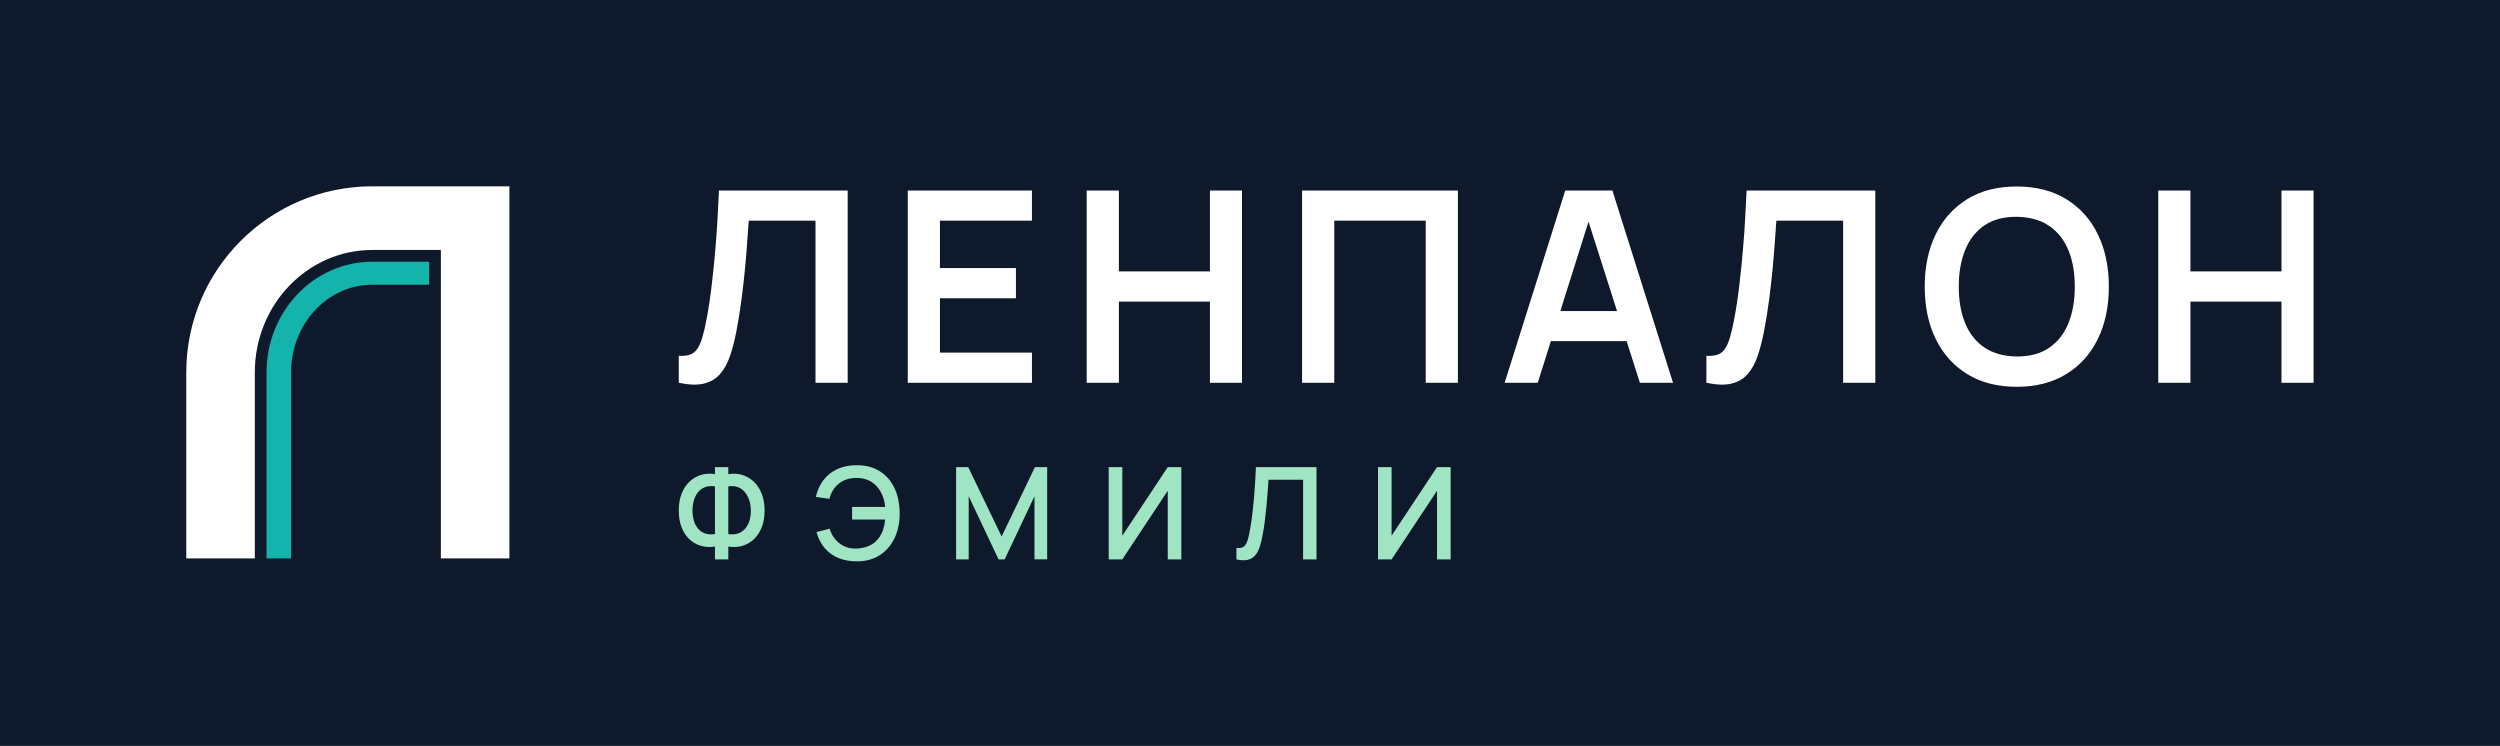
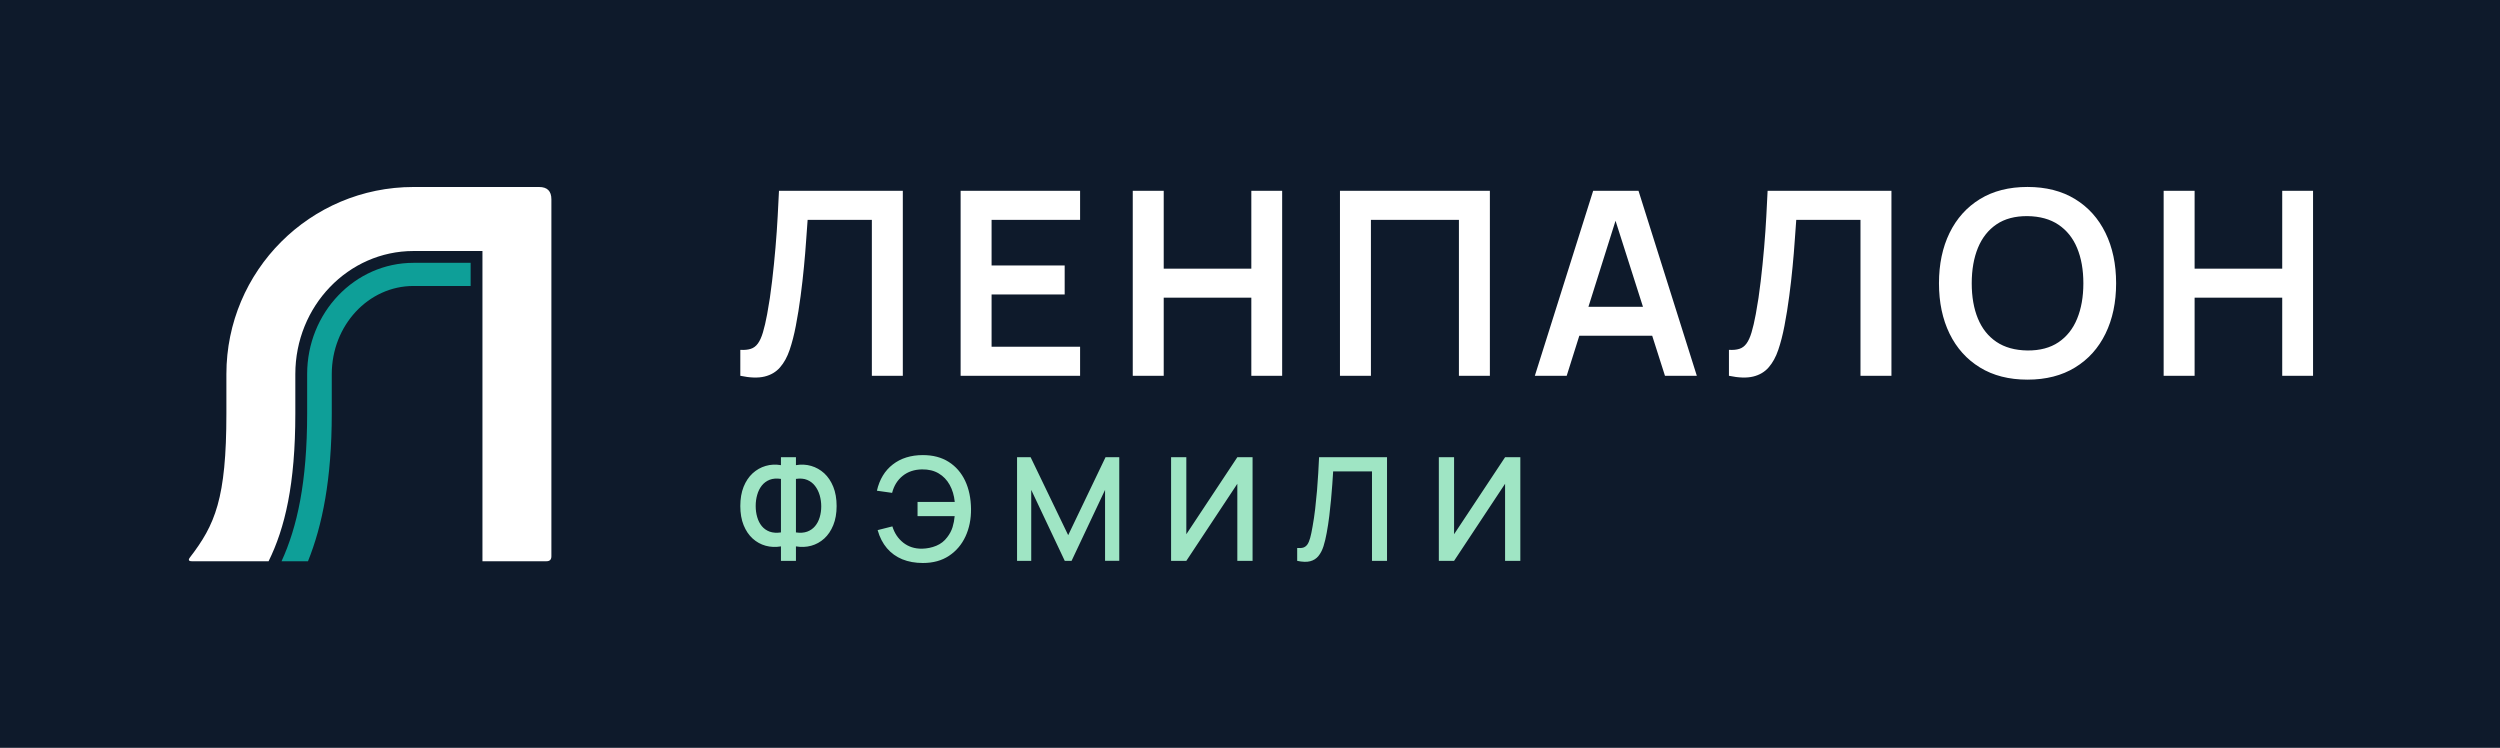
- <svg xmlns="http://www.w3.org/2000/svg" viewBox="0 0 561.68 167.58" width="561.68" height="167.58">
-   <rect width="561.68" height="167.58" fill="#0E1A2B" />
-   <g transform="translate(23.15 28.66) scale(1.1)">
-     <path fill="#FFFFFF" d="M17 88V50A38 38 0 0 1 55 12H83V88H69V25H55A24 25 0 0 0 31 50V88Z" />
-     <path fill="#14B3AC" d="M33.4 88V50A21.6 22.6 0 0 1 55 27.4H66.6V32.1H55A16.6 17.9 0 0 0 38.4 50V88Z" />
+ <svg xmlns="http://www.w3.org/2000/svg" viewBox="0 0 583.84 174.64" width="583.84" height="174.64">
+   <rect width="583.84" height="174.64" fill="#0E1A2B" />
+   <g transform="translate(33.32 29.87) scale(1.15)">
+     <path fill="#FFFFFF" d="M10 88Q9 88 9.61 87.21C14.69 80.6 17 75.32 17 58V50A38 38 0 0 1 55 12H80.5Q83 12 83 14.5V87Q83 88 82 88H69V25H55A24 25 0 0 0 31 50V58C31 72.38 28.9 81.25 25.57 88Z" />
+     <path fill="#0E9F98" d="M28.2 88C31.37 81.08 33.4 71.97 33.4 58V50A21.6 22.6 0 0 1 55 27.4H66.6V32.1H55A16.6 17.9 0 0 0 38.4 50V58C38.4 71.29 36.5 80.72 33.57 88Z" />
  </g>
-   <path fill="#FFFFFF" d="M152.5 86V79.94Q153.94 80.03 154.93 79.71Q155.92 79.4 156.59 78.48Q157.27 77.56 157.78 75.87Q158.29 74.18 158.77 71.59Q159.46 67.91 159.92 63.9Q160.39 59.9 160.72 56.01Q161.05 52.13 161.23 48.71Q161.41 45.29 161.53 42.8H190.45V86H183.22V49.58H168.22Q168.07 51.59 167.87 54.42Q167.68 57.26 167.36 60.56Q167.05 63.86 166.58 67.4Q166.12 70.94 165.46 74.36Q164.86 77.48 164.02 79.95Q163.18 82.43 161.78 84.03Q160.39 85.64 158.15 86.18Q155.92 86.72 152.5 86ZM203.95 86V42.8H231.85V49.58H211.18V60.23H228.25V67.01H211.18V79.22H231.85V86ZM244.15 86V42.8H251.38V60.98H271.84V42.8H279.04V86H271.84V67.76H251.38V86ZM292.54 86V42.8H327.55V86H320.32V49.58H299.77V86ZM338.05 86 351.67 42.8H362.26L375.88 86H368.44L356.08 47.24H357.7L345.49 86ZM345.64 76.64V69.89H368.32V76.64ZM383.38 86V79.94Q384.82 80.03 385.81 79.71Q386.8 79.4 387.47 78.48Q388.15 77.56 388.66 75.87Q389.17 74.18 389.65 71.59Q390.34 67.91 390.8 63.9Q391.27 59.9 391.6 56.01Q391.93 52.13 392.11 48.71Q392.29 45.29 392.41 42.8H421.33V86H414.1V49.58H399.1Q398.95 51.59 398.75 54.42Q398.56 57.26 398.24 60.56Q397.93 63.86 397.46 67.4Q397 70.94 396.34 74.36Q395.74 77.48 394.9 79.95Q394.06 82.43 392.66 84.03Q391.27 85.64 389.03 86.18Q386.8 86.72 383.38 86ZM453.1 86.9Q446.62 86.9 442 84.06Q437.38 81.23 434.9 76.16Q432.43 71.09 432.43 64.4Q432.43 57.71 434.9 52.64Q437.38 47.57 442 44.73Q446.62 41.9 453.1 41.9Q459.58 41.9 464.21 44.73Q468.85 47.57 471.32 52.64Q473.8 57.71 473.8 64.4Q473.8 71.09 471.32 76.16Q468.85 81.23 464.21 84.06Q459.58 86.9 453.1 86.9ZM453.1 80.09Q457.45 80.12 460.34 78.17Q463.24 76.22 464.69 72.68Q466.15 69.14 466.15 64.4Q466.15 59.66 464.69 56.16Q463.24 52.67 460.34 50.72Q457.45 48.77 453.1 48.71Q448.75 48.68 445.87 50.62Q442.99 52.58 441.53 56.12Q440.08 59.66 440.08 64.4Q440.08 69.14 441.52 72.63Q442.96 76.12 445.85 78.08Q448.75 80.03 453.1 80.09ZM484.9 86V42.8H492.13V60.98H512.59V42.8H519.79V86H512.59V67.76H492.13V86Z" />
-   <path fill="#9FE5C4" d="M160.63 125.68V122.79Q159.04 123.06 157.57 122.66Q156.11 122.26 154.97 121.22Q153.82 120.18 153.16 118.54Q152.5 116.9 152.5 114.71Q152.5 112.51 153.16 110.86Q153.82 109.21 154.97 108.16Q156.11 107.11 157.57 106.68Q159.04 106.26 160.63 106.53V104.95H163.63V106.53Q165.23 106.26 166.69 106.68Q168.15 107.11 169.3 108.16Q170.44 109.21 171.11 110.86Q171.78 112.51 171.78 114.71Q171.78 116.9 171.11 118.54Q170.44 120.18 169.3 121.22Q168.15 122.26 166.69 122.66Q165.23 123.06 163.63 122.79V125.68ZM160.63 120V109.28Q159.34 109.08 158.38 109.46Q157.42 109.83 156.8 110.62Q156.18 111.4 155.88 112.46Q155.58 113.52 155.58 114.71Q155.58 115.89 155.88 116.94Q156.18 117.98 156.8 118.74Q157.42 119.49 158.38 119.84Q159.34 120.18 160.63 120ZM163.63 120Q164.92 120.18 165.88 119.84Q166.83 119.49 167.45 118.74Q168.08 118 168.39 116.97Q168.7 115.94 168.7 114.78Q168.7 113.63 168.39 112.57Q168.08 111.5 167.45 110.69Q166.83 109.87 165.88 109.48Q164.92 109.08 163.63 109.28ZM192.5 126.12Q190.21 126.12 188.39 125.38Q186.57 124.63 185.31 123.16Q184.05 121.7 183.44 119.54L186.4 118.79Q187.01 120.82 188.58 122.05Q190.14 123.28 192.33 123.25Q193.84 123.22 195.18 122.67Q196.52 122.11 197.38 120.95Q198.12 120 198.44 118.93Q198.76 117.87 198.87 116.73H191.44V113.89H198.88Q198.68 111.95 197.86 110.48Q197.05 109.01 195.66 108.18Q194.27 107.35 192.33 107.38Q190.02 107.41 188.45 108.67Q186.88 109.93 186.34 112.08L183.3 111.64Q184.08 108.25 186.49 106.38Q188.9 104.52 192.5 104.52Q195.52 104.52 197.67 105.88Q199.82 107.24 200.96 109.66Q202.11 112.09 202.13 115.32Q202.16 118.34 201.03 120.79Q199.9 123.24 197.74 124.68Q195.57 126.12 192.5 126.12ZM214.81 125.68V104.95H217.53L225.04 120.54L232.52 104.95H235.27V125.67H232.42V111.49L225.72 125.68H224.35L217.64 111.49V125.68ZM265.41 125.68H262.36V110.26L252.15 125.68H249.09V104.95H252.15V120.36L262.36 104.95H265.41ZM277.79 125.68V123.11Q278.53 123.18 279.01 123.03Q279.49 122.88 279.82 122.42Q280.15 121.97 280.39 121.11Q280.63 120.24 280.86 118.87Q281.18 117.13 281.39 115.29Q281.61 113.44 281.76 111.62Q281.91 109.8 282.01 108.1Q282.11 106.4 282.17 104.95H295.78V125.68H292.77V107.79H284.99Q284.92 108.94 284.82 110.36Q284.72 111.79 284.57 113.39Q284.43 114.99 284.22 116.68Q284.01 118.38 283.7 120.1Q283.44 121.57 283.06 122.75Q282.69 123.93 282.05 124.71Q281.42 125.5 280.4 125.76Q279.38 126.03 277.79 125.68ZM325.92 125.68H322.86V110.26L312.65 125.68H309.6V104.95H312.65V120.36L322.86 104.95H325.92Z" />
+   <path fill="#FFFFFF" d="M172.89 87.76V81.7Q174.33 81.79 175.32 81.47Q176.31 81.16 176.98 80.24Q177.66 79.33 178.17 77.63Q178.68 75.94 179.16 73.36Q179.85 69.67 180.31 65.66Q180.78 61.66 181.11 57.77Q181.44 53.89 181.62 50.47Q181.8 47.05 181.92 44.56H210.84V87.76H203.61V51.34H188.61Q188.46 53.35 188.26 56.18Q188.07 59.02 187.75 62.32Q187.44 65.62 186.97 69.16Q186.51 72.7 185.85 76.12Q185.25 79.24 184.41 81.71Q183.57 84.19 182.17 85.79Q180.78 87.4 178.54 87.94Q176.31 88.48 172.89 87.76ZM224.34 87.76V44.56H252.24V51.34H231.57V61.99H248.64V68.77H231.57V80.98H252.24V87.76ZM264.54 87.76V44.56H271.77V62.74H292.23V44.56H299.43V87.76H292.23V69.52H271.77V87.76ZM312.93 87.76V44.56H347.94V87.76H340.71V51.34H320.16V87.76ZM358.44 87.76 372.06 44.56H382.65L396.27 87.76H388.83L376.47 49H378.09L365.88 87.76ZM366.03 78.4V71.65H388.71V78.4ZM403.77 87.76V81.7Q405.21 81.79 406.2 81.47Q407.19 81.16 407.86 80.24Q408.54 79.33 409.05 77.63Q409.56 75.94 410.04 73.36Q410.73 69.67 411.19 65.66Q411.66 61.66 411.99 57.77Q412.32 53.89 412.5 50.47Q412.68 47.05 412.8 44.56H441.72V87.76H434.49V51.34H419.49Q419.34 53.35 419.14 56.18Q418.95 59.02 418.63 62.32Q418.32 65.62 417.85 69.16Q417.39 72.7 416.73 76.12Q416.13 79.24 415.29 81.71Q414.45 84.19 413.05 85.79Q411.66 87.4 409.42 87.94Q407.19 88.48 403.77 87.76ZM473.49 88.66Q467.01 88.66 462.39 85.82Q457.77 82.99 455.29 77.92Q452.82 72.85 452.82 66.16Q452.82 59.47 455.29 54.4Q457.77 49.33 462.39 46.49Q467.01 43.66 473.49 43.66Q479.97 43.66 484.6 46.49Q489.24 49.33 491.71 54.4Q494.19 59.47 494.19 66.16Q494.19 72.85 491.71 77.92Q489.24 82.99 484.6 85.82Q479.97 88.66 473.49 88.66ZM473.49 81.85Q477.84 81.88 480.73 79.93Q483.63 77.98 485.08 74.44Q486.54 70.9 486.54 66.16Q486.54 61.42 485.08 57.92Q483.63 54.43 480.73 52.48Q477.84 50.53 473.49 50.47Q469.14 50.44 466.26 52.39Q463.38 54.34 461.92 57.88Q460.47 61.42 460.47 66.16Q460.47 70.9 461.91 74.39Q463.35 77.89 466.24 79.84Q469.14 81.79 473.49 81.85ZM505.29 87.76V44.56H512.52V62.74H532.98V44.56H540.18V87.76H532.98V69.52H512.52V87.76Z" />
+   <path fill="#9FE5C4" d="M182.38 130.98V127.6Q180.52 127.92 178.81 127.45Q177.11 126.98 175.77 125.77Q174.44 124.56 173.66 122.64Q172.89 120.73 172.89 118.18Q172.89 115.61 173.66 113.68Q174.44 111.76 175.77 110.53Q177.11 109.31 178.81 108.81Q180.52 108.31 182.38 108.63V106.78H185.88V108.63Q187.74 108.31 189.45 108.81Q191.15 109.31 192.49 110.53Q193.82 111.76 194.6 113.68Q195.38 115.61 195.38 118.18Q195.38 120.73 194.6 122.64Q193.82 124.56 192.49 125.77Q191.15 126.98 189.45 127.45Q187.74 127.92 185.88 127.6V130.98ZM182.38 124.34V111.84Q180.87 111.61 179.75 112.04Q178.64 112.48 177.91 113.4Q177.19 114.31 176.84 115.55Q176.48 116.78 176.48 118.18Q176.48 119.55 176.84 120.77Q177.19 121.99 177.91 122.87Q178.64 123.75 179.75 124.16Q180.87 124.56 182.38 124.34ZM185.88 124.34Q187.39 124.56 188.5 124.16Q189.61 123.75 190.34 122.88Q191.07 122.01 191.43 120.8Q191.79 119.6 191.79 118.26Q191.79 116.92 191.43 115.67Q191.07 114.43 190.34 113.48Q189.61 112.53 188.5 112.07Q187.39 111.61 185.88 111.84ZM215.53 131.48Q212.86 131.48 210.73 130.62Q208.61 129.75 207.14 128.04Q205.67 126.32 204.96 123.8L208.4 122.93Q209.13 125.3 210.95 126.74Q212.77 128.17 215.33 128.14Q217.09 128.1 218.65 127.46Q220.22 126.81 221.22 125.45Q222.08 124.34 222.46 123.1Q222.84 121.85 222.95 120.53H214.28V117.22H222.97Q222.74 114.95 221.79 113.24Q220.84 111.52 219.22 110.56Q217.59 109.59 215.33 109.62Q212.64 109.66 210.81 111.13Q208.98 112.6 208.34 115.1L204.79 114.6Q205.7 110.63 208.51 108.46Q211.33 106.28 215.53 106.28Q219.06 106.28 221.56 107.87Q224.06 109.46 225.4 112.29Q226.73 115.12 226.77 118.88Q226.8 122.41 225.48 125.27Q224.16 128.12 221.63 129.8Q219.11 131.48 215.53 131.48ZM237.52 130.98V106.78H240.69L249.46 124.98L258.18 106.78H261.39V130.96H258.07V114.41L250.25 130.98H248.66L240.83 114.41V130.98ZM292.52 130.98H288.96V112.98L277.05 130.98H273.49V106.78H277.05V124.76L288.96 106.78H292.52ZM302.94 130.98V127.97Q303.8 128.05 304.36 127.88Q304.92 127.7 305.31 127.17Q305.69 126.64 305.97 125.63Q306.25 124.63 306.52 123.03Q306.89 121 307.14 118.85Q307.39 116.7 307.57 114.57Q307.74 112.45 307.86 110.46Q307.98 108.48 308.05 106.78H323.92V130.98H320.41V110.09H311.34Q311.25 111.44 311.14 113.1Q311.02 114.77 310.85 116.63Q310.68 118.49 310.44 120.48Q310.2 122.46 309.83 124.46Q309.52 126.17 309.09 127.55Q308.65 128.93 307.91 129.84Q307.17 130.76 305.98 131.07Q304.79 131.38 302.94 130.98ZM355.05 130.98H351.49V112.98L339.58 130.98H336.02V106.78H339.58V124.76L351.49 106.78H355.05Z" />
</svg>
